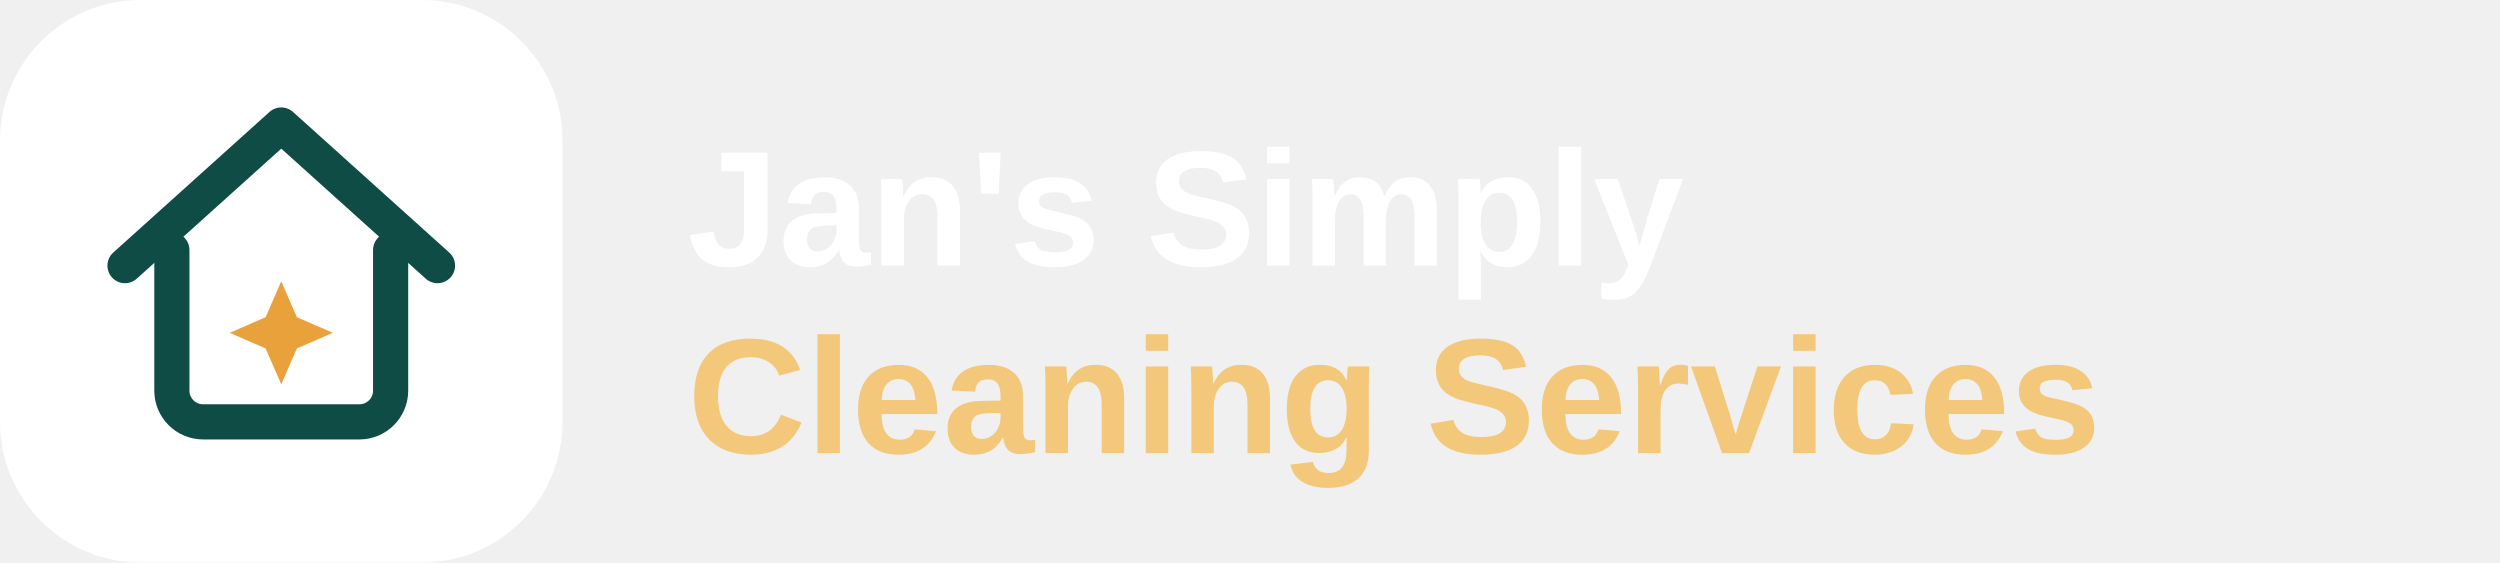
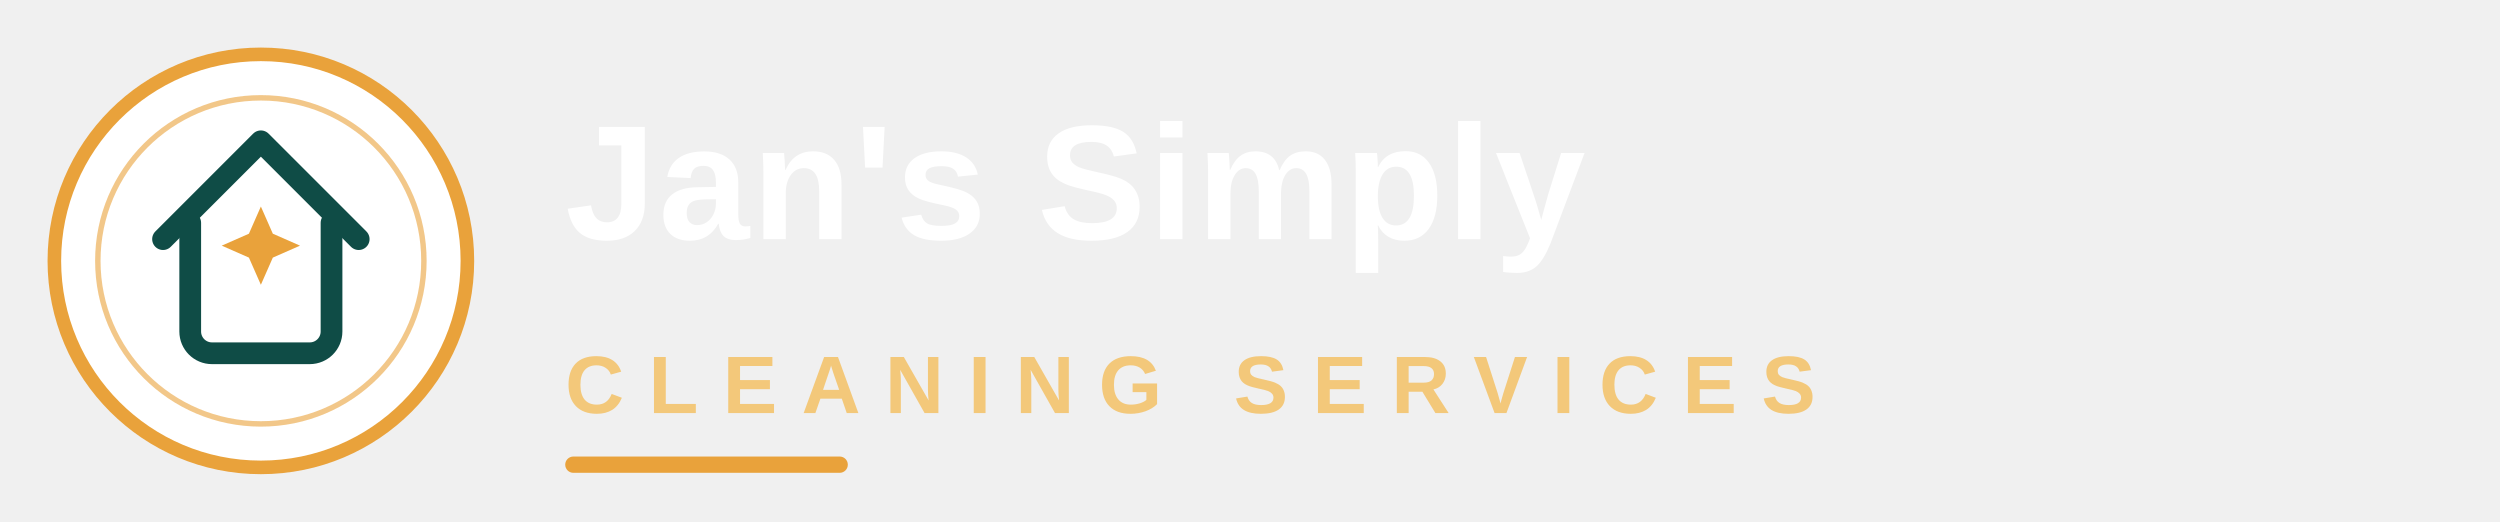
- <svg xmlns="http://www.w3.org/2000/svg" viewBox="0 0 320 72" role="img" aria-label="Jan's Simply Cleaning Services">
-   <rect width="72" height="72" rx="18" fill="#FFFFFF" />
-   <path d="M16 34 36 16l20 18" fill="none" stroke="#0F4C46" stroke-width="4.5" stroke-linecap="round" stroke-linejoin="round" />
-   <path d="M22 32v18a4 4 0 0 0 4 4h20a4 4 0 0 0 4-4V32" fill="none" stroke="#0F4C46" stroke-width="4.5" stroke-linecap="round" stroke-linejoin="round" />
-   <path d="M36 36l2 4.6 4.6 2-4.6 2-2 4.6-2-4.6-4.6-2 4.6-2 2-4.6z" fill="#E9A23B" />
-   <text x="88" y="34" font-family="Manrope, Arial, sans-serif" font-size="21" font-weight="800" fill="#FFFFFF">Jan's Simply</text>
-   <text x="88" y="58" font-family="Manrope, Arial, sans-serif" font-size="21" font-weight="800" fill="#F3C87A">Cleaning Services</text>
+ <svg xmlns="http://www.w3.org/2000/svg" viewBox="0 0 460 96" role="img" aria-label="Jan's Simply Cleaning Services">
+   <g transform="translate(8,8)">
+     <circle cx="40" cy="40" r="38" fill="#FFFFFF" />
+     <circle cx="40" cy="40" r="38" fill="none" stroke="#E9A23B" stroke-width="2.5" />
+     <circle cx="40" cy="40" r="30" fill="none" stroke="#E9A23B" stroke-width="1" opacity=".6" />
+     <path d="M22 36 40 18l18 18" fill="none" stroke="#0F4C46" stroke-width="4" stroke-linecap="round" stroke-linejoin="round" />
+     <path d="M27 33v20a4 4 0 0 0 4 4h18a4 4 0 0 0 4-4V33" fill="none" stroke="#0F4C46" stroke-width="4" stroke-linecap="round" stroke-linejoin="round" />
+     <path d="M40 30l2.2 5 5 2.2-5 2.2L40 44.4l-2.2-5-5-2.2 5-2.2L40 30z" fill="#E9A23B" />
+   </g>
+   <text x="104" y="44" font-family="Manrope, Arial, sans-serif" font-size="30" font-weight="800" letter-spacing=".5" fill="#FFFFFF">Jan's Simply</text>
+   <text x="104" y="76" font-family="Manrope, Arial, sans-serif" font-size="15" font-weight="700" letter-spacing="4.5" fill="#F3C87A">CLEANING SERVICES</text>
+   <rect x="104" y="84" width="52" height="3" rx="1.5" fill="#E9A23B" />
</svg>
